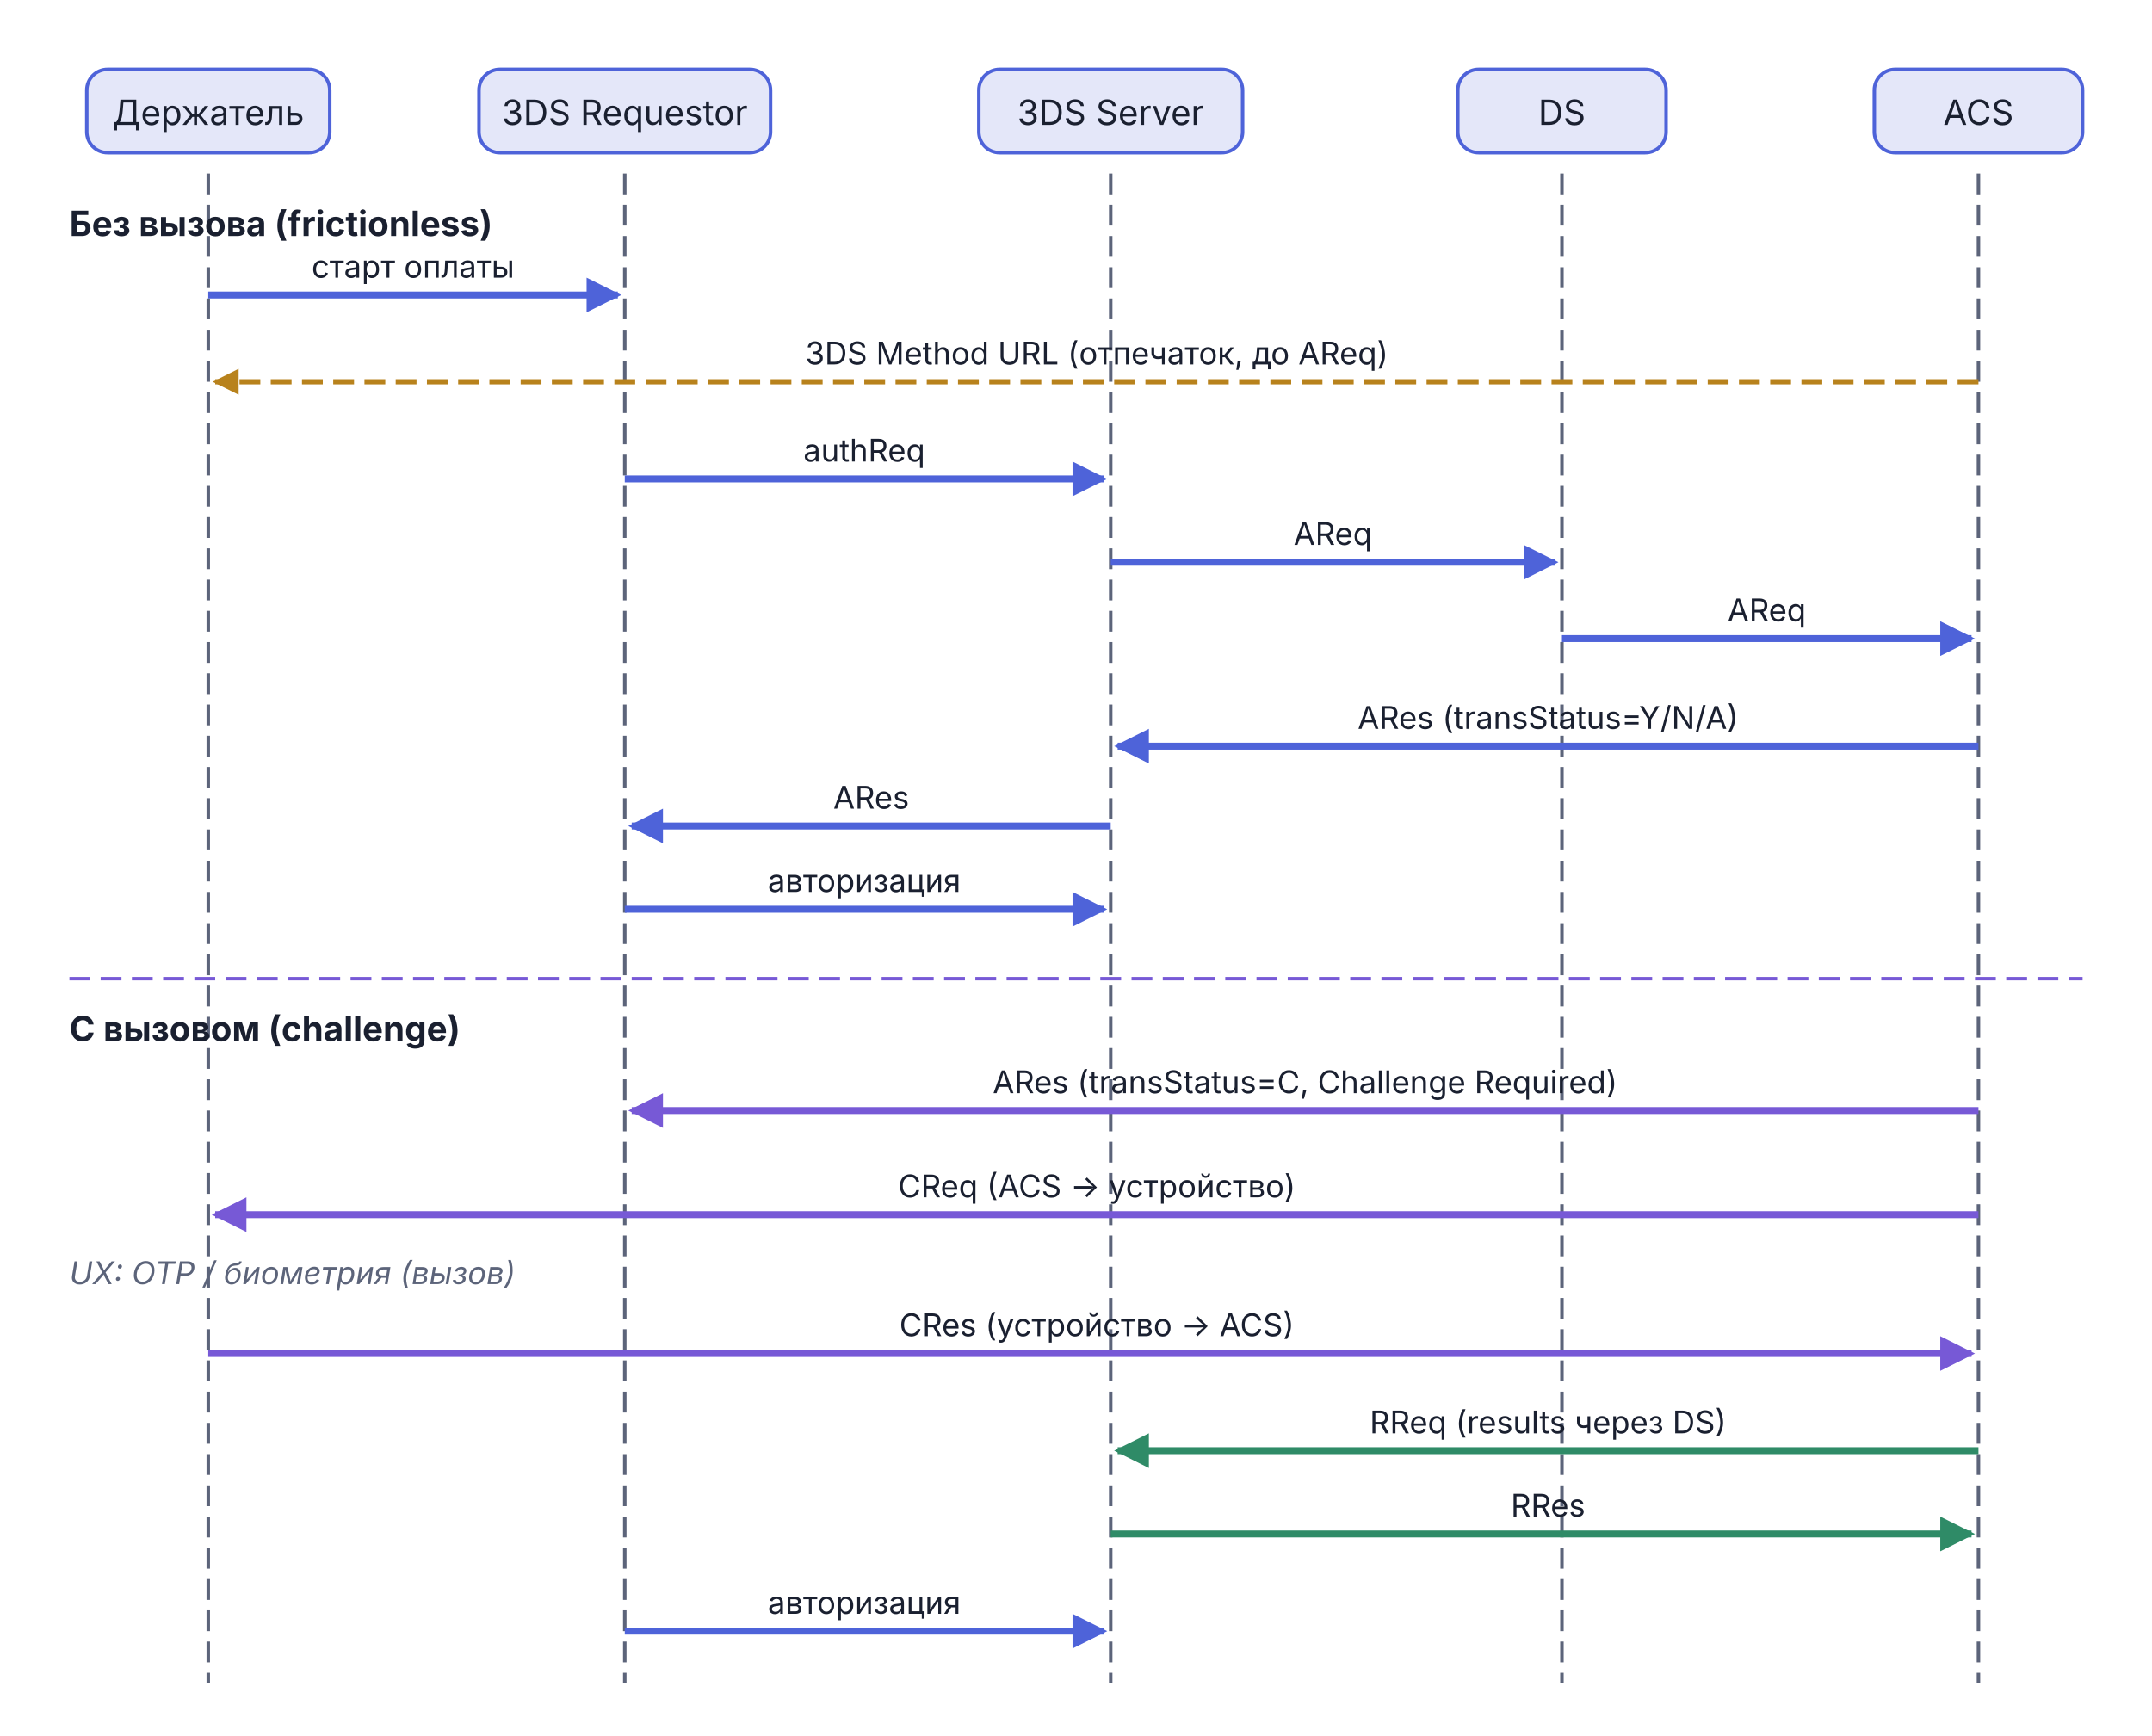
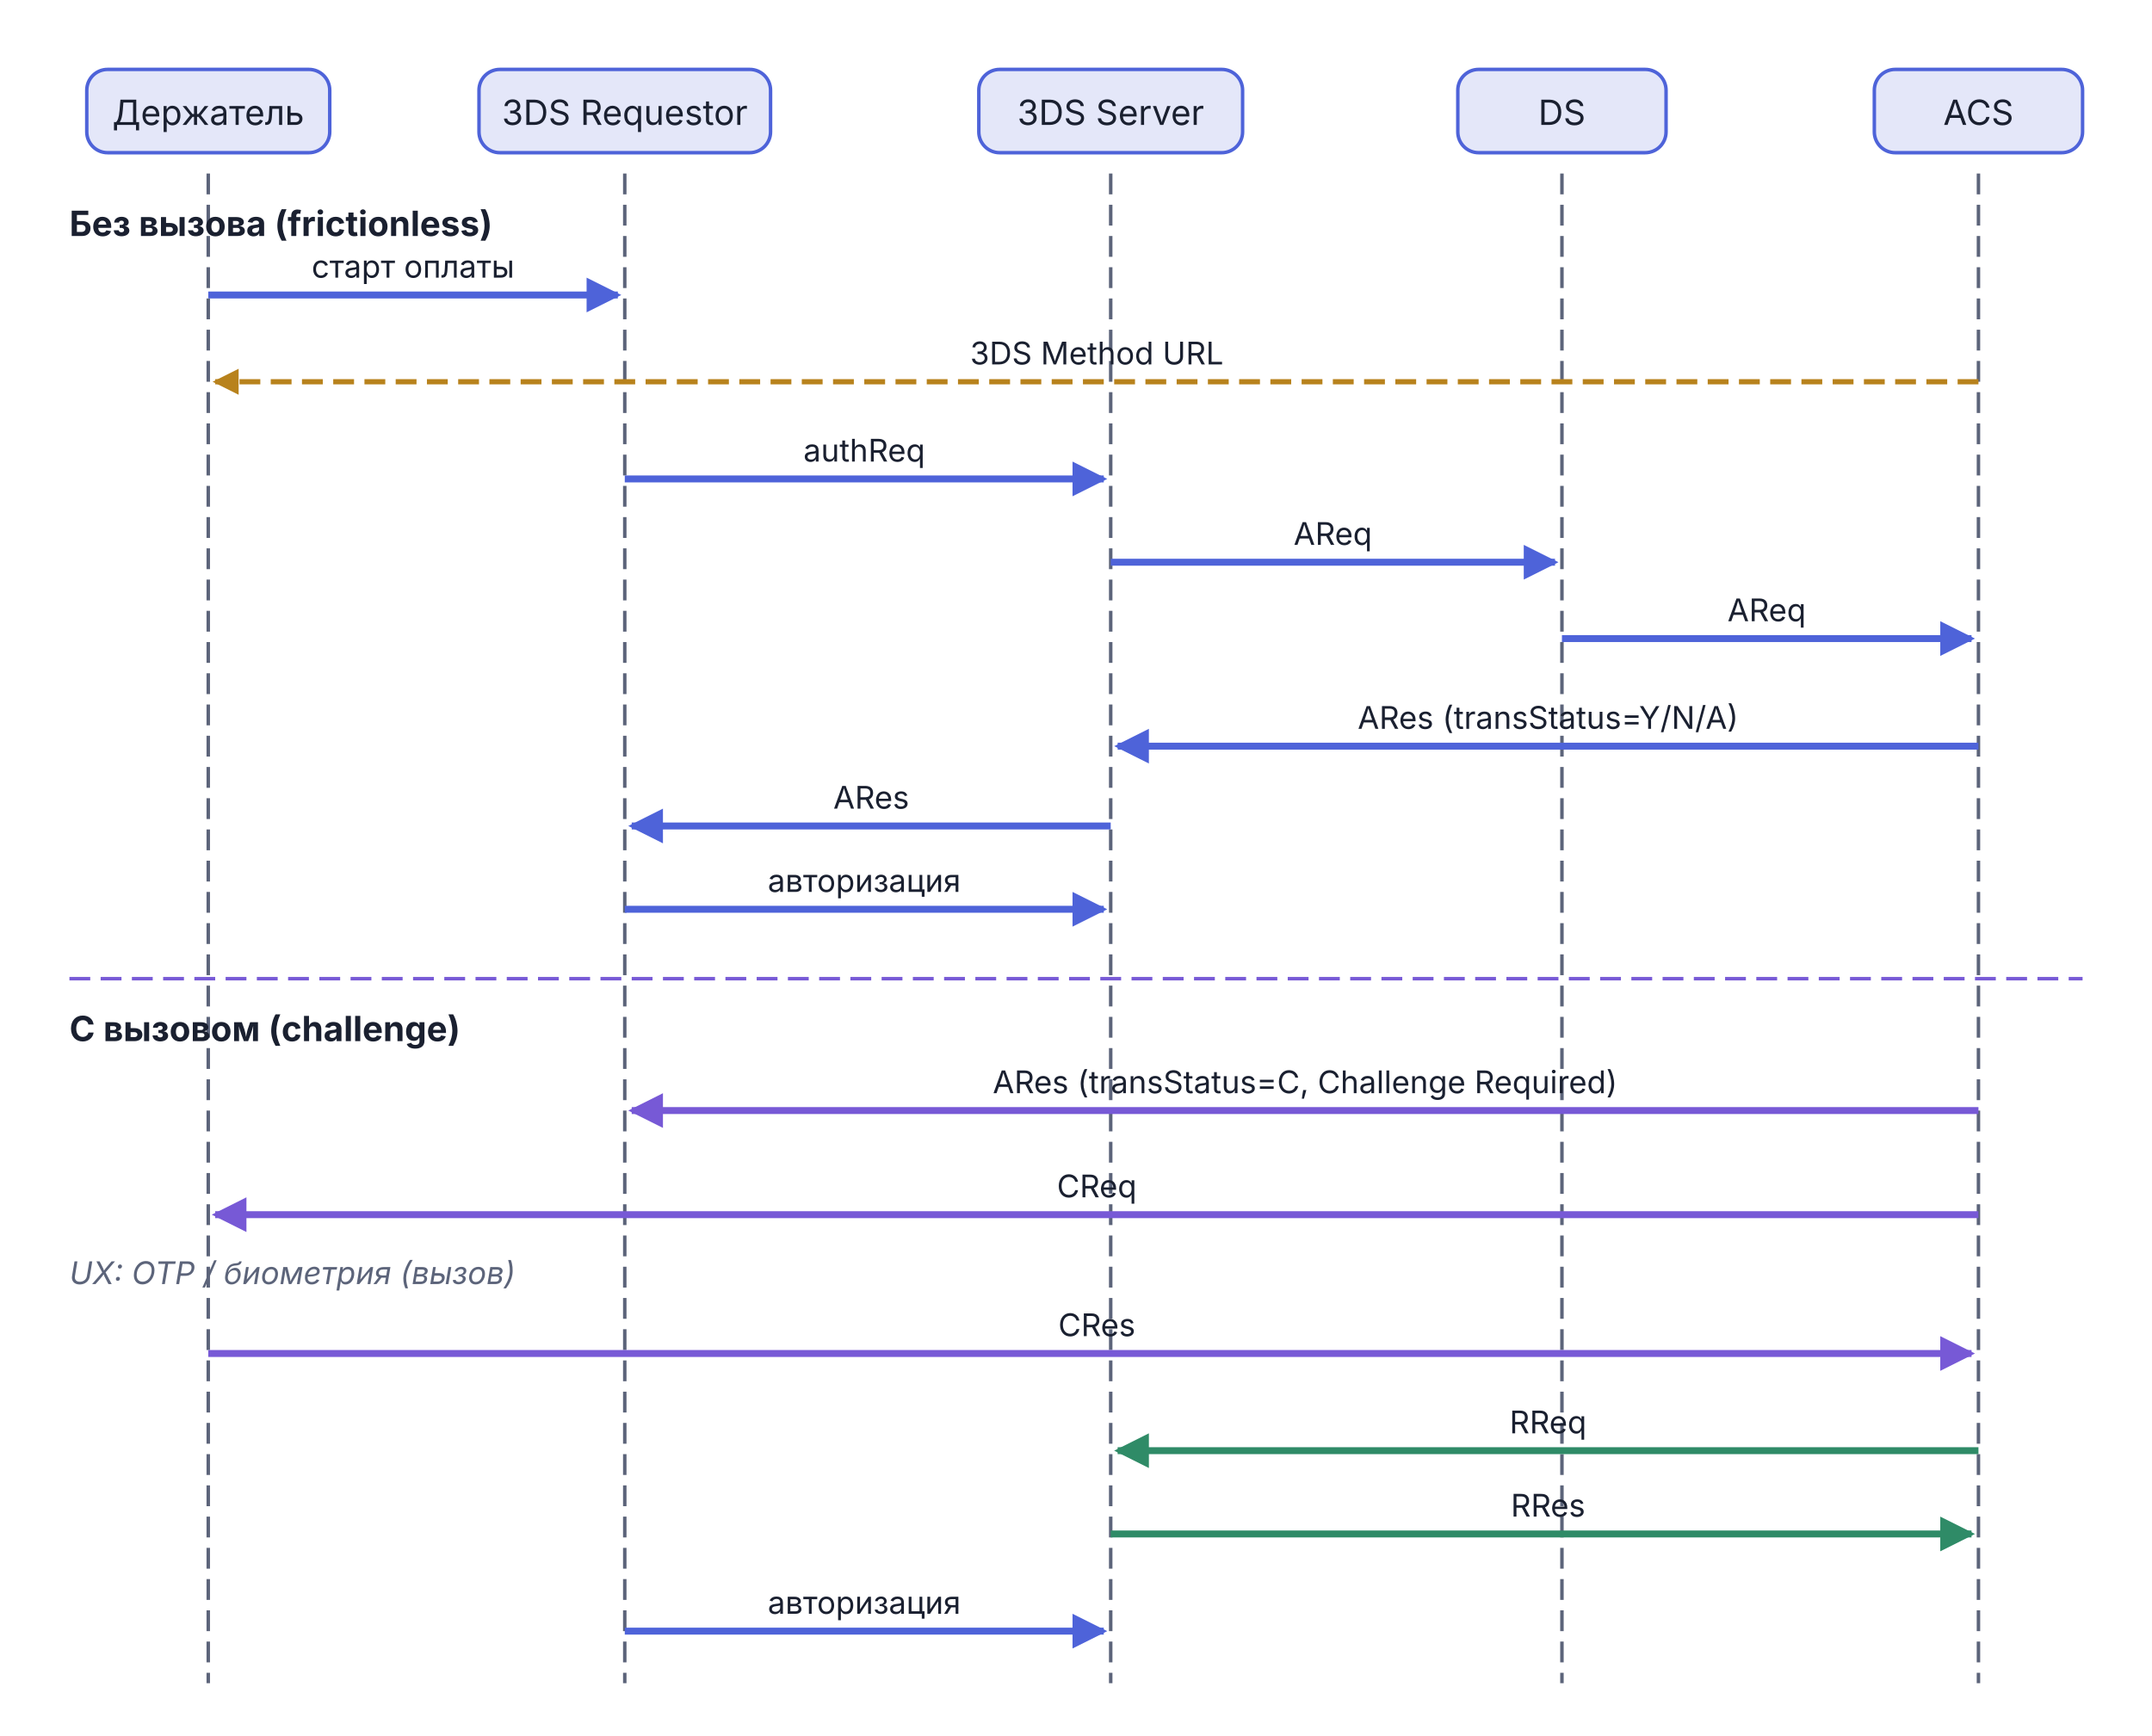
<svg xmlns="http://www.w3.org/2000/svg" viewBox="0 0 620 500" width="620" height="500">
  <defs>
    <marker id="arr-AccentA" viewBox="0 0 10 10" refX="9" refY="5" markerWidth="5" markerHeight="5" orient="auto">
      <path d="M0,0 L10,5 L0,10 Z" fill="#4E63D9" />
    </marker>
    <marker id="arr-AccentA-s" viewBox="0 0 10 10" refX="1" refY="5" markerWidth="5" markerHeight="5" orient="auto">
      <path d="M10,0 L0,5 L10,10 Z" fill="#4E63D9" />
    </marker>
    <marker id="arr-Muted" viewBox="0 0 10 10" refX="9" refY="5" markerWidth="5" markerHeight="5" orient="auto">
      <path d="M0,0 L10,5 L0,10 Z" fill="#5C647A" />
    </marker>
    <marker id="arr-Muted-s" viewBox="0 0 10 10" refX="1" refY="5" markerWidth="5" markerHeight="5" orient="auto">
      <path d="M10,0 L0,5 L10,10 Z" fill="#5C647A" />
    </marker>
    <marker id="arr-AccentB" viewBox="0 0 10 10" refX="9" refY="5" markerWidth="5" markerHeight="5" orient="auto">
      <path d="M0,0 L10,5 L0,10 Z" fill="#7759D6" />
    </marker>
    <marker id="arr-AccentB-s" viewBox="0 0 10 10" refX="1" refY="5" markerWidth="5" markerHeight="5" orient="auto">
      <path d="M10,0 L0,5 L10,10 Z" fill="#7759D6" />
    </marker>
    <marker id="arr-Warn" viewBox="0 0 10 10" refX="9" refY="5" markerWidth="5" markerHeight="5" orient="auto">
      <path d="M0,0 L10,5 L0,10 Z" fill="#B8821C" />
    </marker>
    <marker id="arr-Warn-s" viewBox="0 0 10 10" refX="1" refY="5" markerWidth="5" markerHeight="5" orient="auto">
      <path d="M10,0 L0,5 L10,10 Z" fill="#B8821C" />
    </marker>
    <marker id="arr-Good" viewBox="0 0 10 10" refX="9" refY="5" markerWidth="5" markerHeight="5" orient="auto">
      <path d="M0,0 L10,5 L0,10 Z" fill="#2F8B67" />
    </marker>
    <marker id="arr-Good-s" viewBox="0 0 10 10" refX="1" refY="5" markerWidth="5" markerHeight="5" orient="auto">
      <path d="M10,0 L0,5 L10,10 Z" fill="#2F8B67" />
    </marker>
  </defs>
  <line x1="60" y1="50" x2="60" y2="485" stroke="#5C647A" stroke-width="1" stroke-dasharray="6,3" />
  <line x1="180" y1="50" x2="180" y2="485" stroke="#5C647A" stroke-width="1" stroke-dasharray="6,3" />
  <line x1="320" y1="50" x2="320" y2="485" stroke="#5C647A" stroke-width="1" stroke-dasharray="6,3" />
  <line x1="450" y1="50" x2="450" y2="485" stroke="#5C647A" stroke-width="1" stroke-dasharray="6,3" />
  <line x1="570" y1="50" x2="570" y2="485" stroke="#5C647A" stroke-width="1" stroke-dasharray="6,3" />
  <rect x="25" y="20" width="70" height="24" rx="6" fill="#4E63D9" fill-opacity="0.15" stroke="#4E63D9" stroke-width="1" />
  <text x="60" y="36" text-anchor="middle" font-family="Inter, -apple-system, BlinkMacSystemFont, 'Helvetica Neue', Arial, sans-serif" font-size="10" font-weight="normal" fill="#1A2030">Держатель</text>
  <rect x="138" y="20" width="84" height="24" rx="6" fill="#4E63D9" fill-opacity="0.15" stroke="#4E63D9" stroke-width="1" />
  <text x="180" y="36" text-anchor="middle" font-family="Inter, -apple-system, BlinkMacSystemFont, 'Helvetica Neue', Arial, sans-serif" font-size="10" font-weight="normal" fill="#1A2030">3DS Requestor</text>
  <rect x="282" y="20" width="76" height="24" rx="6" fill="#4E63D9" fill-opacity="0.15" stroke="#4E63D9" stroke-width="1" />
  <text x="320" y="36" text-anchor="middle" font-family="Inter, -apple-system, BlinkMacSystemFont, 'Helvetica Neue', Arial, sans-serif" font-size="10" font-weight="normal" fill="#1A2030">3DS Server</text>
  <rect x="420" y="20" width="60" height="24" rx="6" fill="#4E63D9" fill-opacity="0.15" stroke="#4E63D9" stroke-width="1" />
  <text x="450" y="36" text-anchor="middle" font-family="Inter, -apple-system, BlinkMacSystemFont, 'Helvetica Neue', Arial, sans-serif" font-size="10" font-weight="normal" fill="#1A2030">DS</text>
  <rect x="540" y="20" width="60" height="24" rx="6" fill="#4E63D9" fill-opacity="0.15" stroke="#4E63D9" stroke-width="1" />
  <text x="570" y="36" text-anchor="middle" font-family="Inter, -apple-system, BlinkMacSystemFont, 'Helvetica Neue', Arial, sans-serif" font-size="10" font-weight="normal" fill="#1A2030">ACS</text>
  <text x="20" y="68" text-anchor="start" font-family="Inter, -apple-system, BlinkMacSystemFont, 'Helvetica Neue', Arial, sans-serif" font-size="10" font-weight="bold" fill="#1A2030">Без вызова (frictionless)</text>
  <line x1="60" y1="85" x2="178" y2="85" stroke="#4E63D9" stroke-width="2" marker-end="url(#arr-AccentA)" />
  <text x="119" y="80" text-anchor="middle" font-family="Inter, -apple-system, BlinkMacSystemFont, 'Helvetica Neue', Arial, sans-serif" font-size="9" fill="#1A2030">старт оплаты</text>
  <line x1="570" y1="110" x2="62" y2="110" stroke="#B8821C" stroke-width="1.5" stroke-dasharray="6,3" marker-end="url(#arr-Warn)" />
-   <text x="316" y="105" text-anchor="middle" font-family="Inter, -apple-system, BlinkMacSystemFont, 'Helvetica Neue', Arial, sans-serif" font-size="9" fill="#1A2030">3DS Method URL (отпечаток, до AReq)</text>
+   <text x="316" y="105" text-anchor="middle" font-family="Inter, -apple-system, BlinkMacSystemFont, 'Helvetica Neue', Arial, sans-serif" font-size="9" fill="#1A2030">3DS Method URL</text>
  <line x1="180" y1="138" x2="318" y2="138" stroke="#4E63D9" stroke-width="2" marker-end="url(#arr-AccentA)" />
  <text x="249" y="133" text-anchor="middle" font-family="Inter, -apple-system, BlinkMacSystemFont, 'Helvetica Neue', Arial, sans-serif" font-size="9" fill="#1A2030">authReq</text>
  <line x1="320" y1="162" x2="448" y2="162" stroke="#4E63D9" stroke-width="2" marker-end="url(#arr-AccentA)" />
  <text x="384" y="157" text-anchor="middle" font-family="Inter, -apple-system, BlinkMacSystemFont, 'Helvetica Neue', Arial, sans-serif" font-size="9" fill="#1A2030">AReq</text>
  <line x1="450" y1="184" x2="568" y2="184" stroke="#4E63D9" stroke-width="2" marker-end="url(#arr-AccentA)" />
  <text x="509" y="179" text-anchor="middle" font-family="Inter, -apple-system, BlinkMacSystemFont, 'Helvetica Neue', Arial, sans-serif" font-size="9" fill="#1A2030">AReq</text>
  <line x1="570" y1="215" x2="322" y2="215" stroke="#4E63D9" stroke-width="2" marker-end="url(#arr-AccentA)" />
  <text x="446" y="210" text-anchor="middle" font-family="Inter, -apple-system, BlinkMacSystemFont, 'Helvetica Neue', Arial, sans-serif" font-size="9" fill="#1A2030">ARes (transStatus=Y/N/A)</text>
  <line x1="320" y1="238" x2="182" y2="238" stroke="#4E63D9" stroke-width="2" marker-end="url(#arr-AccentA)" />
  <text x="251" y="233" text-anchor="middle" font-family="Inter, -apple-system, BlinkMacSystemFont, 'Helvetica Neue', Arial, sans-serif" font-size="9" fill="#1A2030">ARes</text>
  <line x1="180" y1="262" x2="318" y2="262" stroke="#4E63D9" stroke-width="2" marker-end="url(#arr-AccentA)" />
  <text x="249" y="257" text-anchor="middle" font-family="Inter, -apple-system, BlinkMacSystemFont, 'Helvetica Neue', Arial, sans-serif" font-size="9" fill="#1A2030">авторизация</text>
  <line x1="20" y1="282" x2="600" y2="282" stroke="#7759D6" stroke-width="1" stroke-dasharray="6,3" />
  <text x="20" y="300" text-anchor="start" font-family="Inter, -apple-system, BlinkMacSystemFont, 'Helvetica Neue', Arial, sans-serif" font-size="10" font-weight="bold" fill="#1A2030">С вызовом (challenge)</text>
  <line x1="570" y1="320" x2="182" y2="320" stroke="#7759D6" stroke-width="2" marker-end="url(#arr-AccentB)" />
  <text x="376" y="315" text-anchor="middle" font-family="Inter, -apple-system, BlinkMacSystemFont, 'Helvetica Neue', Arial, sans-serif" font-size="9" fill="#1A2030">ARes (transStatus=C, Challenge Required)</text>
  <line x1="570" y1="350" x2="62" y2="350" stroke="#7759D6" stroke-width="2" marker-end="url(#arr-AccentB)" />
-   <text x="316" y="345" text-anchor="middle" font-family="Inter, -apple-system, BlinkMacSystemFont, 'Helvetica Neue', Arial, sans-serif" font-size="9" fill="#1A2030">CReq (ACS → устройство)</text>
+   <text x="316" y="345" text-anchor="middle" font-family="Inter, -apple-system, BlinkMacSystemFont, 'Helvetica Neue', Arial, sans-serif" font-size="9" fill="#1A2030">CReq</text>
  <text x="20" y="370" text-anchor="start" font-family="Inter, -apple-system, BlinkMacSystemFont, 'Helvetica Neue', Arial, sans-serif" font-size="9" font-style="italic" fill="#5C647A">UX: OTP / биометрия (вызов)</text>
  <line x1="60" y1="390" x2="568" y2="390" stroke="#7759D6" stroke-width="2" marker-end="url(#arr-AccentB)" />
-   <text x="316" y="385" text-anchor="middle" font-family="Inter, -apple-system, BlinkMacSystemFont, 'Helvetica Neue', Arial, sans-serif" font-size="9" fill="#1A2030">CRes (устройство → ACS)</text>
+   <text x="316" y="385" text-anchor="middle" font-family="Inter, -apple-system, BlinkMacSystemFont, 'Helvetica Neue', Arial, sans-serif" font-size="9" fill="#1A2030">CRes</text>
  <line x1="570" y1="418" x2="322" y2="418" stroke="#2F8B67" stroke-width="2" marker-end="url(#arr-Good)" />
-   <text x="446" y="413" text-anchor="middle" font-family="Inter, -apple-system, BlinkMacSystemFont, 'Helvetica Neue', Arial, sans-serif" font-size="9" fill="#1A2030">RReq (results через DS)</text>
+   <text x="446" y="413" text-anchor="middle" font-family="Inter, -apple-system, BlinkMacSystemFont, 'Helvetica Neue', Arial, sans-serif" font-size="9" fill="#1A2030">RReq</text>
  <line x1="320" y1="442" x2="568" y2="442" stroke="#2F8B67" stroke-width="2" marker-end="url(#arr-Good)" />
  <text x="446" y="437" text-anchor="middle" font-family="Inter, -apple-system, BlinkMacSystemFont, 'Helvetica Neue', Arial, sans-serif" font-size="9" fill="#1A2030">RRes</text>
  <line x1="180" y1="470" x2="318" y2="470" stroke="#4E63D9" stroke-width="2" marker-end="url(#arr-AccentA)" />
  <text x="249" y="465" text-anchor="middle" font-family="Inter, -apple-system, BlinkMacSystemFont, 'Helvetica Neue', Arial, sans-serif" font-size="9" fill="#1A2030">авторизация</text>
</svg>
